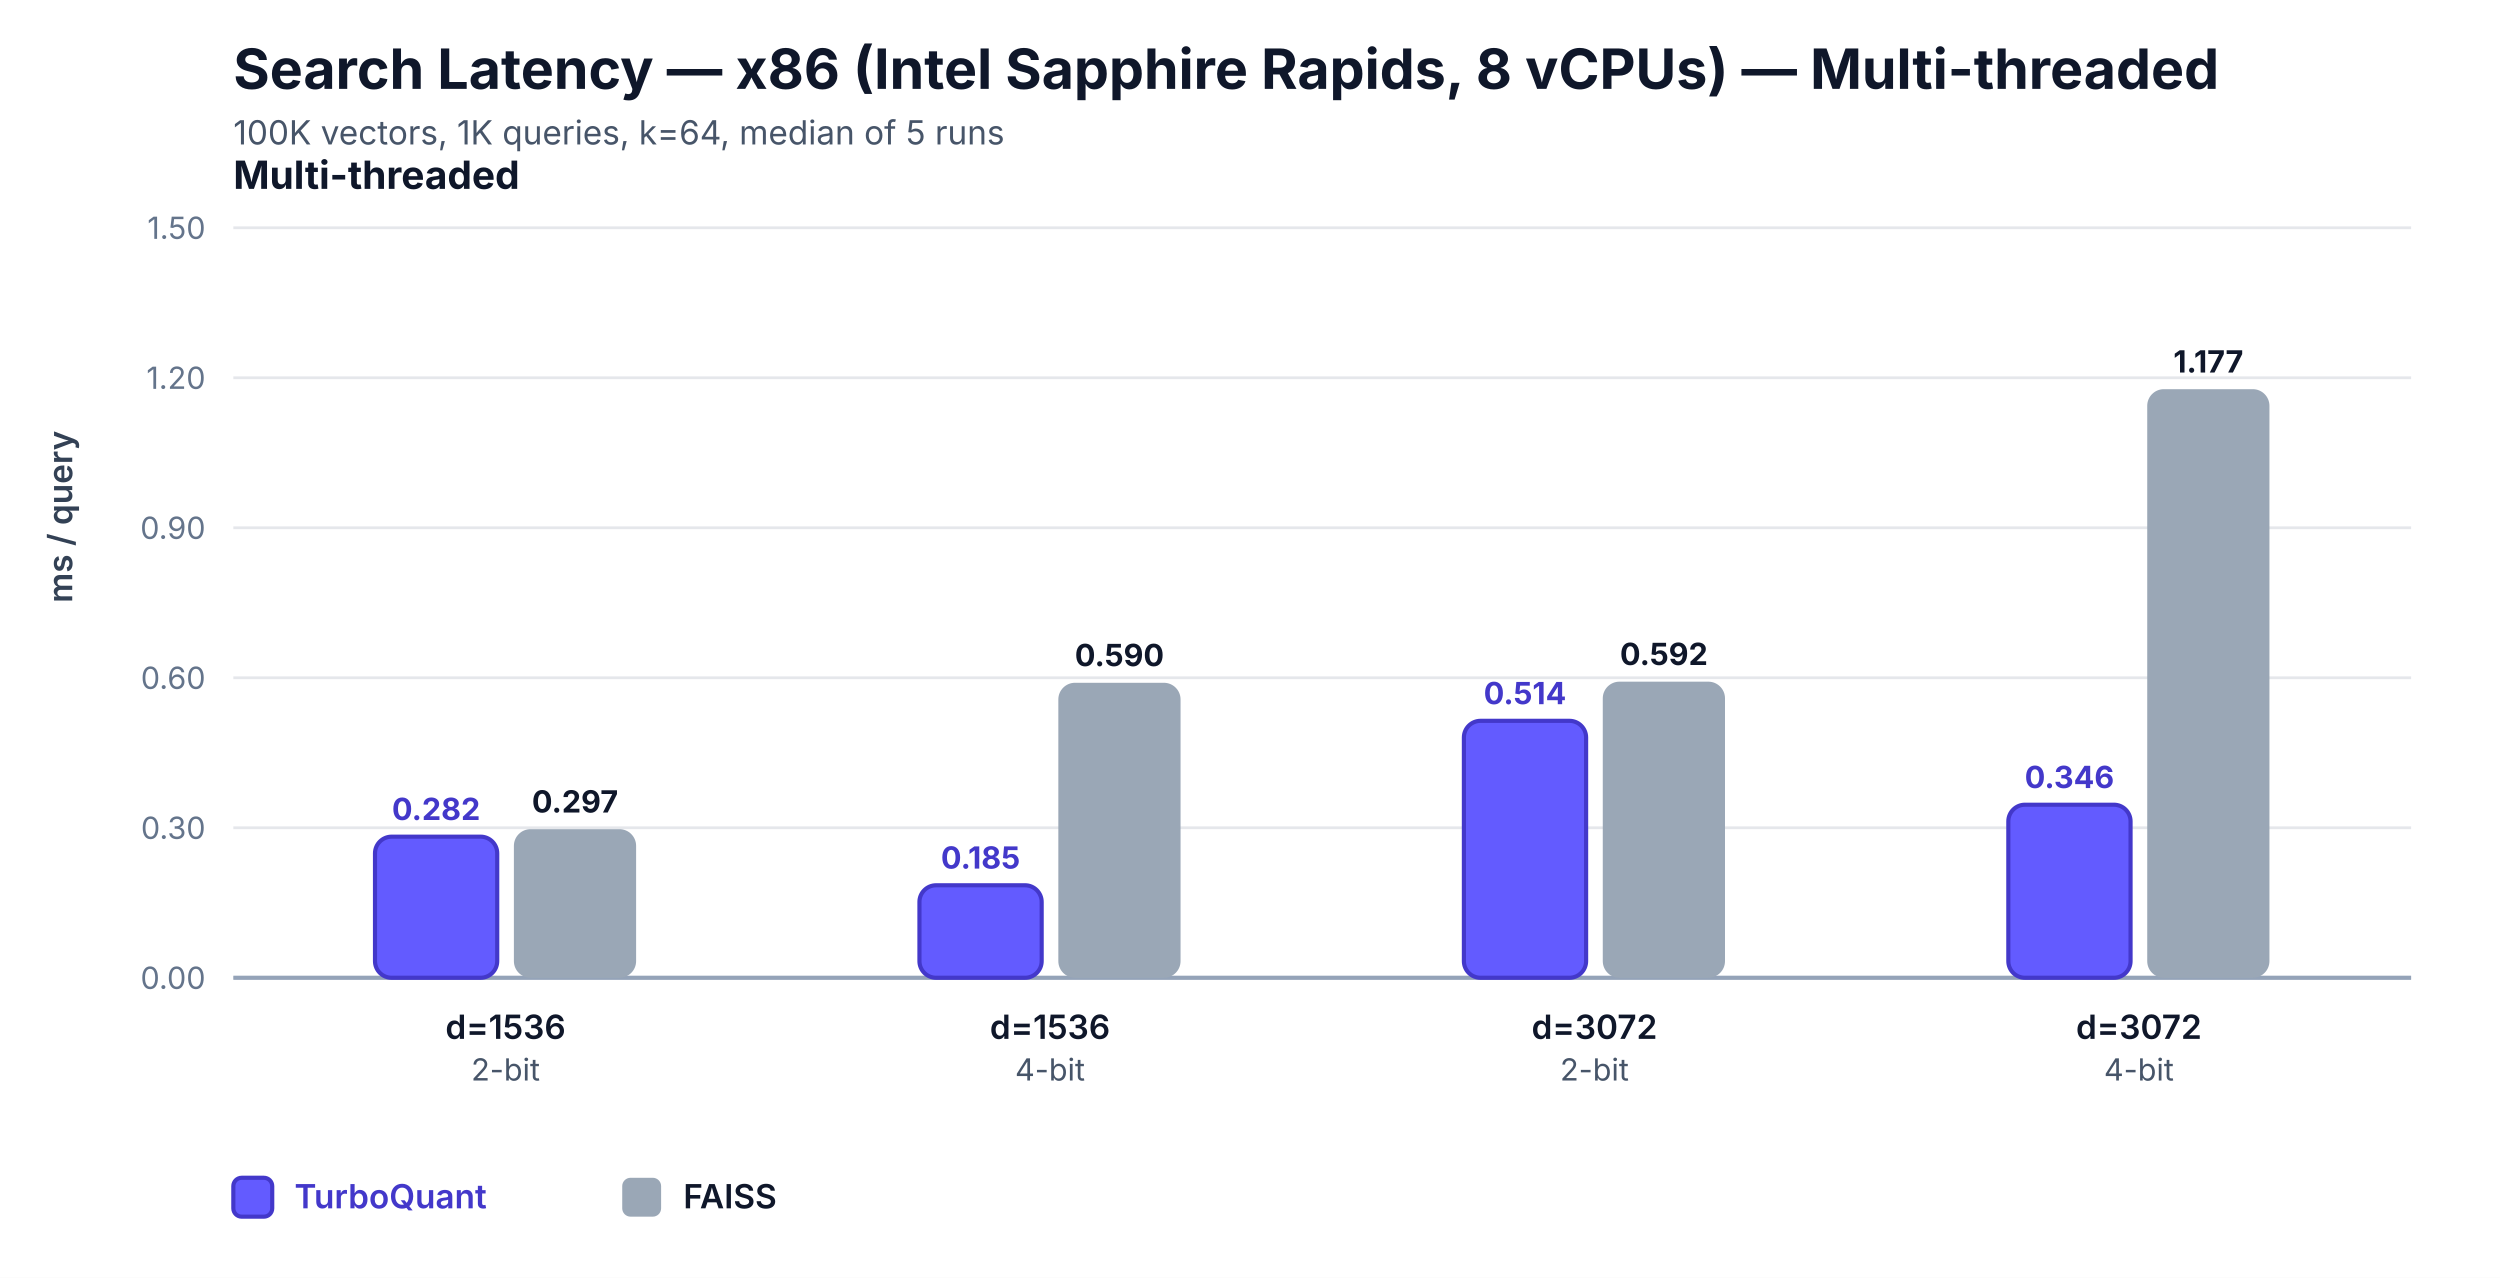
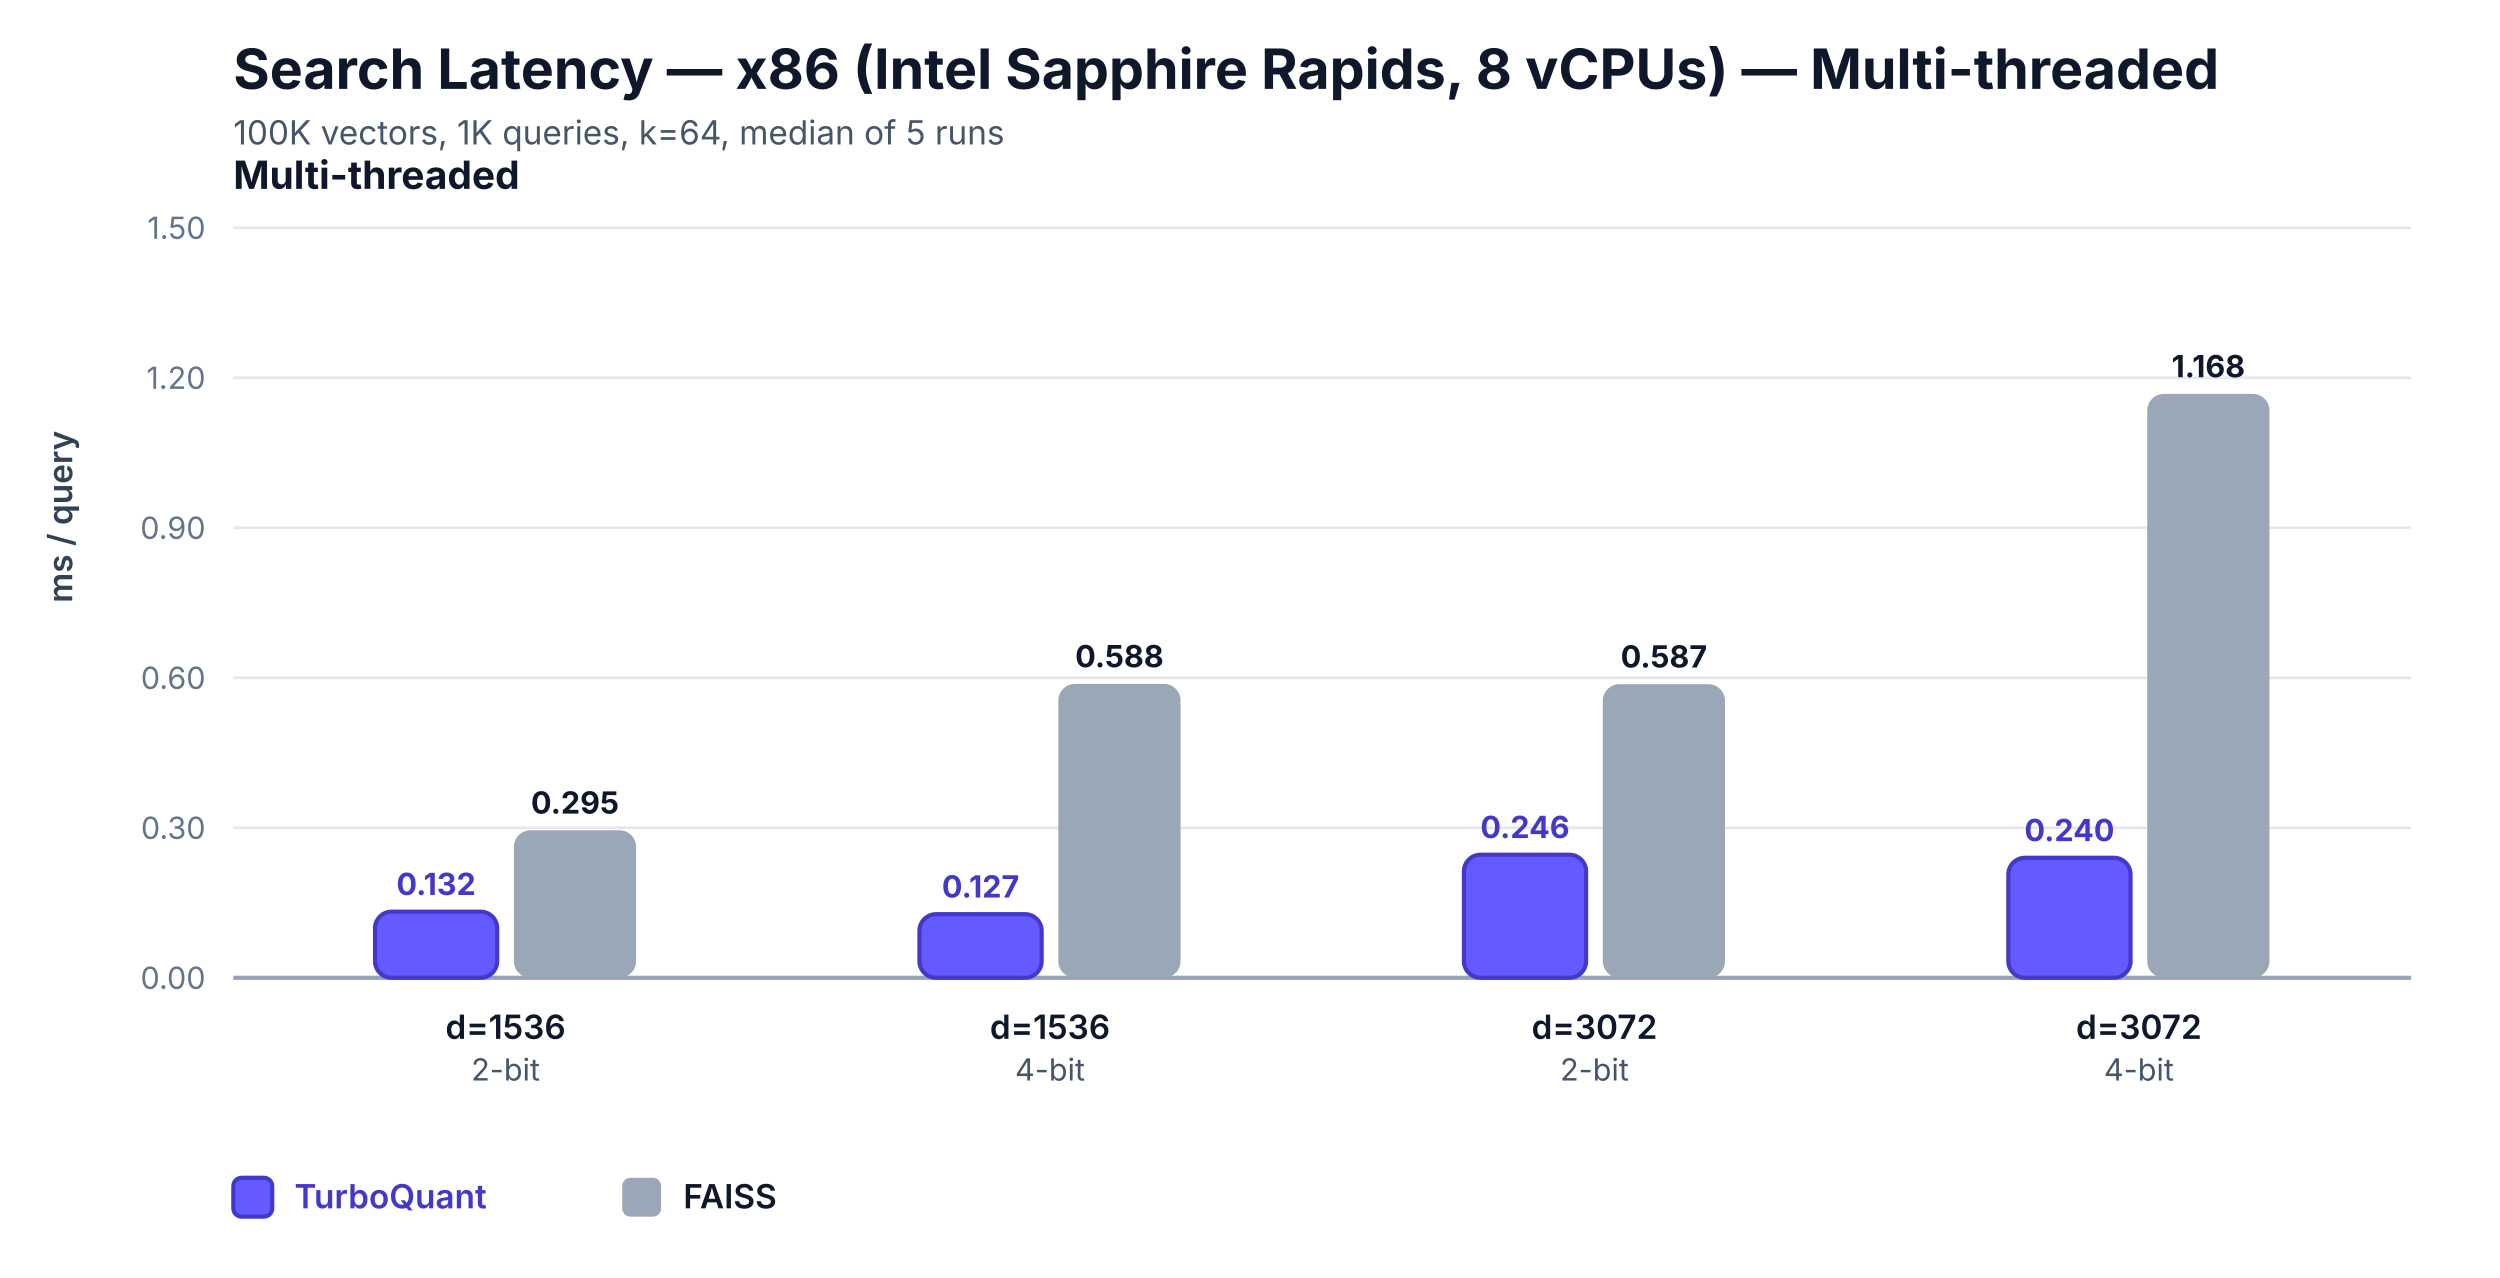
<svg xmlns="http://www.w3.org/2000/svg" width="900" height="460" viewBox="0 0 900 460" role="img" aria-label="Search Latency — x86 (Intel Sapphire Rapids, 8 vCPUs) — Multi-threaded">
  <style>
  .title { font: 700 20px -apple-system, BlinkMacSystemFont, "Segoe UI", sans-serif; fill: #0f172a; }
  .subtitle { font: 400 12px -apple-system, BlinkMacSystemFont, "Segoe UI", sans-serif; fill: #475569; }
  .panel { font: 700 14px -apple-system, BlinkMacSystemFont, "Segoe UI", sans-serif; fill: #0f172a; }
  .label { font: 600 12px -apple-system, BlinkMacSystemFont, "Segoe UI", sans-serif; fill: #0f172a; }
  .secondary { font: 400 11px -apple-system, BlinkMacSystemFont, "Segoe UI", sans-serif; fill: #475569; }
  .tick { font: 400 11px -apple-system, BlinkMacSystemFont, "Segoe UI", sans-serif; fill: #64748b; }
  .value { font: 700 11px -apple-system, BlinkMacSystemFont, "Segoe UI", sans-serif; fill: #0f172a; }
  .value-accent { font: 700 11px -apple-system, BlinkMacSystemFont, "Segoe UI", sans-serif; fill: #4338ca; }
  .axis { font: 600 12px -apple-system, BlinkMacSystemFont, "Segoe UI", sans-serif; fill: #334155; }
  .legend { font: 600 12px -apple-system, BlinkMacSystemFont, "Segoe UI", sans-serif; fill: #0f172a; }
</style>
  <rect width="100%" height="100%" fill="#ffffff" />
  <text x="84" y="32" class="title">Search Latency — x86 (Intel Sapphire Rapids, 8 vCPUs) — Multi-threaded</text>
  <text x="84" y="52" class="subtitle">100K vectors, 1K queries, k=64, median of 5 runs</text>
  <line x1="84" y1="352.0" x2="868" y2="352.0" stroke="#e5e7eb" stroke-width="1" />
  <text x="74" y="356.0" text-anchor="end" class="tick">0.00</text>
  <line x1="84" y1="298.0" x2="868" y2="298.0" stroke="#e5e7eb" stroke-width="1" />
  <text x="74" y="302.0" text-anchor="end" class="tick">0.30</text>
  <line x1="84" y1="244.0" x2="868" y2="244.0" stroke="#e5e7eb" stroke-width="1" />
  <text x="74" y="248.0" text-anchor="end" class="tick">0.60</text>
  <line x1="84" y1="190.0" x2="868" y2="190.0" stroke="#e5e7eb" stroke-width="1" />
  <text x="74" y="194.0" text-anchor="end" class="tick">0.90</text>
  <line x1="84" y1="136.0" x2="868" y2="136.0" stroke="#e5e7eb" stroke-width="1" />
  <text x="74" y="140.0" text-anchor="end" class="tick">1.20</text>
  <line x1="84" y1="82.0" x2="868" y2="82.0" stroke="#e5e7eb" stroke-width="1" />
  <text x="74" y="86.0" text-anchor="end" class="tick">1.50</text>
  <line x1="84" y1="352.0" x2="868" y2="352.0" stroke="#94a3b8" stroke-width="1.5" />
  <text x="84" y="68" class="panel">Multi-threaded</text>
-   <rect x="135.0" y="301.2" width="44" height="50.8" rx="6" fill="#635bff" stroke="#4338ca" stroke-width="1.5" />
-   <rect x="185.0" y="298.5" width="44" height="53.5" rx="6" fill="#9aa7b6" />
-   <text x="157.0" y="295.2" text-anchor="middle" class="value-accent">0.282</text>
-   <text x="207.0" y="292.5" text-anchor="middle" class="value">0.297</text>
+   <rect x="135.0" y="328.2" width="44" height="23.8" rx="6" fill="#635bff" stroke="#4338ca" stroke-width="1.5" />
+   <rect x="185.0" y="298.9" width="44" height="53.1" rx="6" fill="#9aa7b6" />
+   <text x="157.0" y="322.2" text-anchor="middle" class="value-accent">0.132</text>
+   <text x="207.0" y="292.9" text-anchor="middle" class="value">0.295</text>
  <text x="182.0" y="374" text-anchor="middle" class="label">d=1536</text>
  <text x="182.0" y="389" text-anchor="middle" class="secondary">2-bit</text>
-   <rect x="331.0" y="318.7" width="44" height="33.3" rx="6" fill="#635bff" stroke="#4338ca" stroke-width="1.5" />
-   <rect x="381.0" y="245.8" width="44" height="106.2" rx="6" fill="#9aa7b6" />
-   <text x="353.0" y="312.7" text-anchor="middle" class="value-accent">0.185</text>
-   <text x="403.0" y="239.8" text-anchor="middle" class="value">0.590</text>
+   <rect x="331.0" y="329.1" width="44" height="22.9" rx="6" fill="#635bff" stroke="#4338ca" stroke-width="1.5" />
+   <rect x="381.0" y="246.2" width="44" height="105.8" rx="6" fill="#9aa7b6" />
+   <text x="353.0" y="323.1" text-anchor="middle" class="value-accent">0.127</text>
+   <text x="403.0" y="240.2" text-anchor="middle" class="value">0.588</text>
  <text x="378.0" y="374" text-anchor="middle" class="label">d=1536</text>
  <text x="378.0" y="389" text-anchor="middle" class="secondary">4-bit</text>
-   <rect x="527.0" y="259.5" width="44" height="92.5" rx="6" fill="#635bff" stroke="#4338ca" stroke-width="1.5" />
-   <rect x="577.0" y="245.4" width="44" height="106.6" rx="6" fill="#9aa7b6" />
-   <text x="549.0" y="253.5" text-anchor="middle" class="value-accent">0.514</text>
-   <text x="599.0" y="239.4" text-anchor="middle" class="value">0.592</text>
+   <rect x="527.0" y="307.7" width="44" height="44.3" rx="6" fill="#635bff" stroke="#4338ca" stroke-width="1.5" />
+   <rect x="577.0" y="246.3" width="44" height="105.7" rx="6" fill="#9aa7b6" />
+   <text x="549.0" y="301.7" text-anchor="middle" class="value-accent">0.246</text>
+   <text x="599.0" y="240.3" text-anchor="middle" class="value">0.587</text>
  <text x="574.0" y="374" text-anchor="middle" class="label">d=3072</text>
  <text x="574.0" y="389" text-anchor="middle" class="secondary">2-bit</text>
-   <rect x="723.0" y="289.7" width="44" height="62.3" rx="6" fill="#635bff" stroke="#4338ca" stroke-width="1.5" />
-   <rect x="773.0" y="140.1" width="44" height="211.9" rx="6" fill="#9aa7b6" />
-   <text x="745.0" y="283.7" text-anchor="middle" class="value-accent">0.346</text>
-   <text x="795.0" y="134.1" text-anchor="middle" class="value">1.177</text>
+   <rect x="723.0" y="308.8" width="44" height="43.2" rx="6" fill="#635bff" stroke="#4338ca" stroke-width="1.5" />
+   <rect x="773.0" y="141.8" width="44" height="210.2" rx="6" fill="#9aa7b6" />
+   <text x="745.0" y="302.8" text-anchor="middle" class="value-accent">0.240</text>
+   <text x="795.0" y="135.8" text-anchor="middle" class="value">1.168</text>
  <text x="770.0" y="374" text-anchor="middle" class="label">d=3072</text>
  <text x="770.0" y="389" text-anchor="middle" class="secondary">4-bit</text>
  <text x="26" y="217.0" transform="rotate(-90, 26, 217.0)" class="axis">ms / query</text>
  <rect x="84" y="424" width="14" height="14" rx="3" fill="#635bff" stroke="#4338ca" stroke-width="1.5" />
  <text x="106" y="435" class="legend" style="fill: #4338ca;">TurboQuant</text>
  <rect x="224" y="424" width="14" height="14" rx="3" fill="#9aa7b6" />
  <text x="246" y="435" class="legend">FAISS</text>
</svg>
